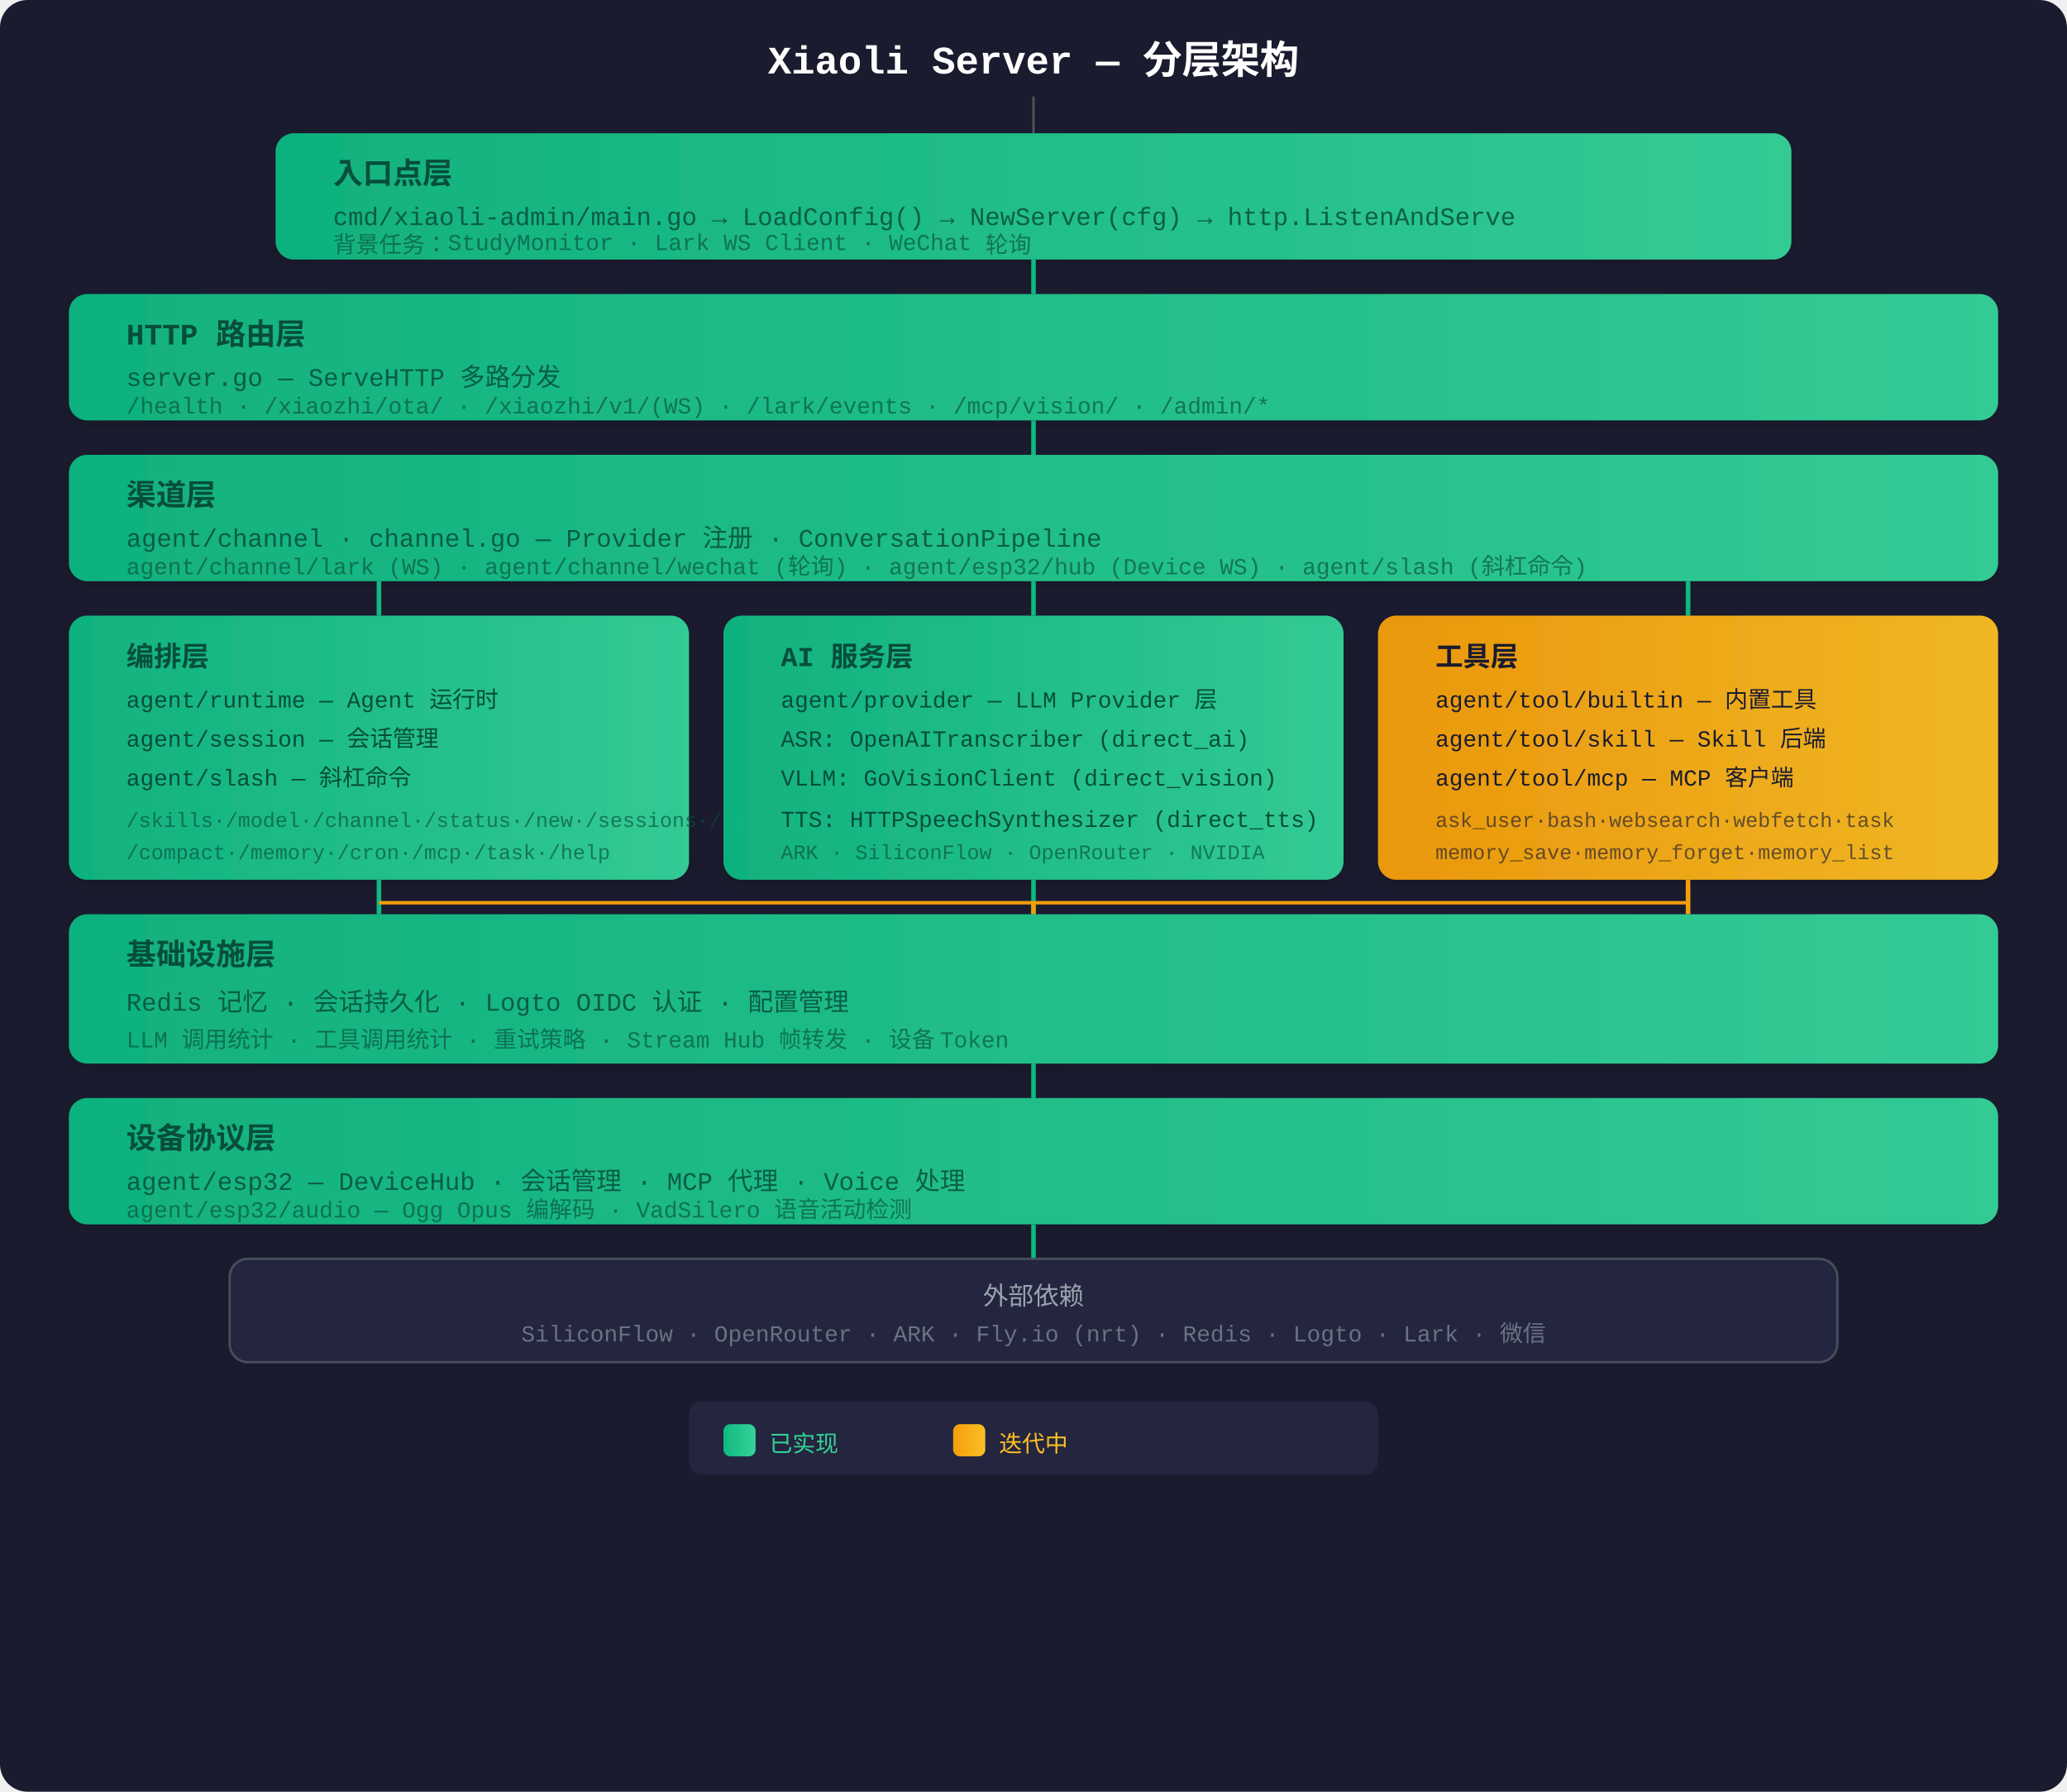
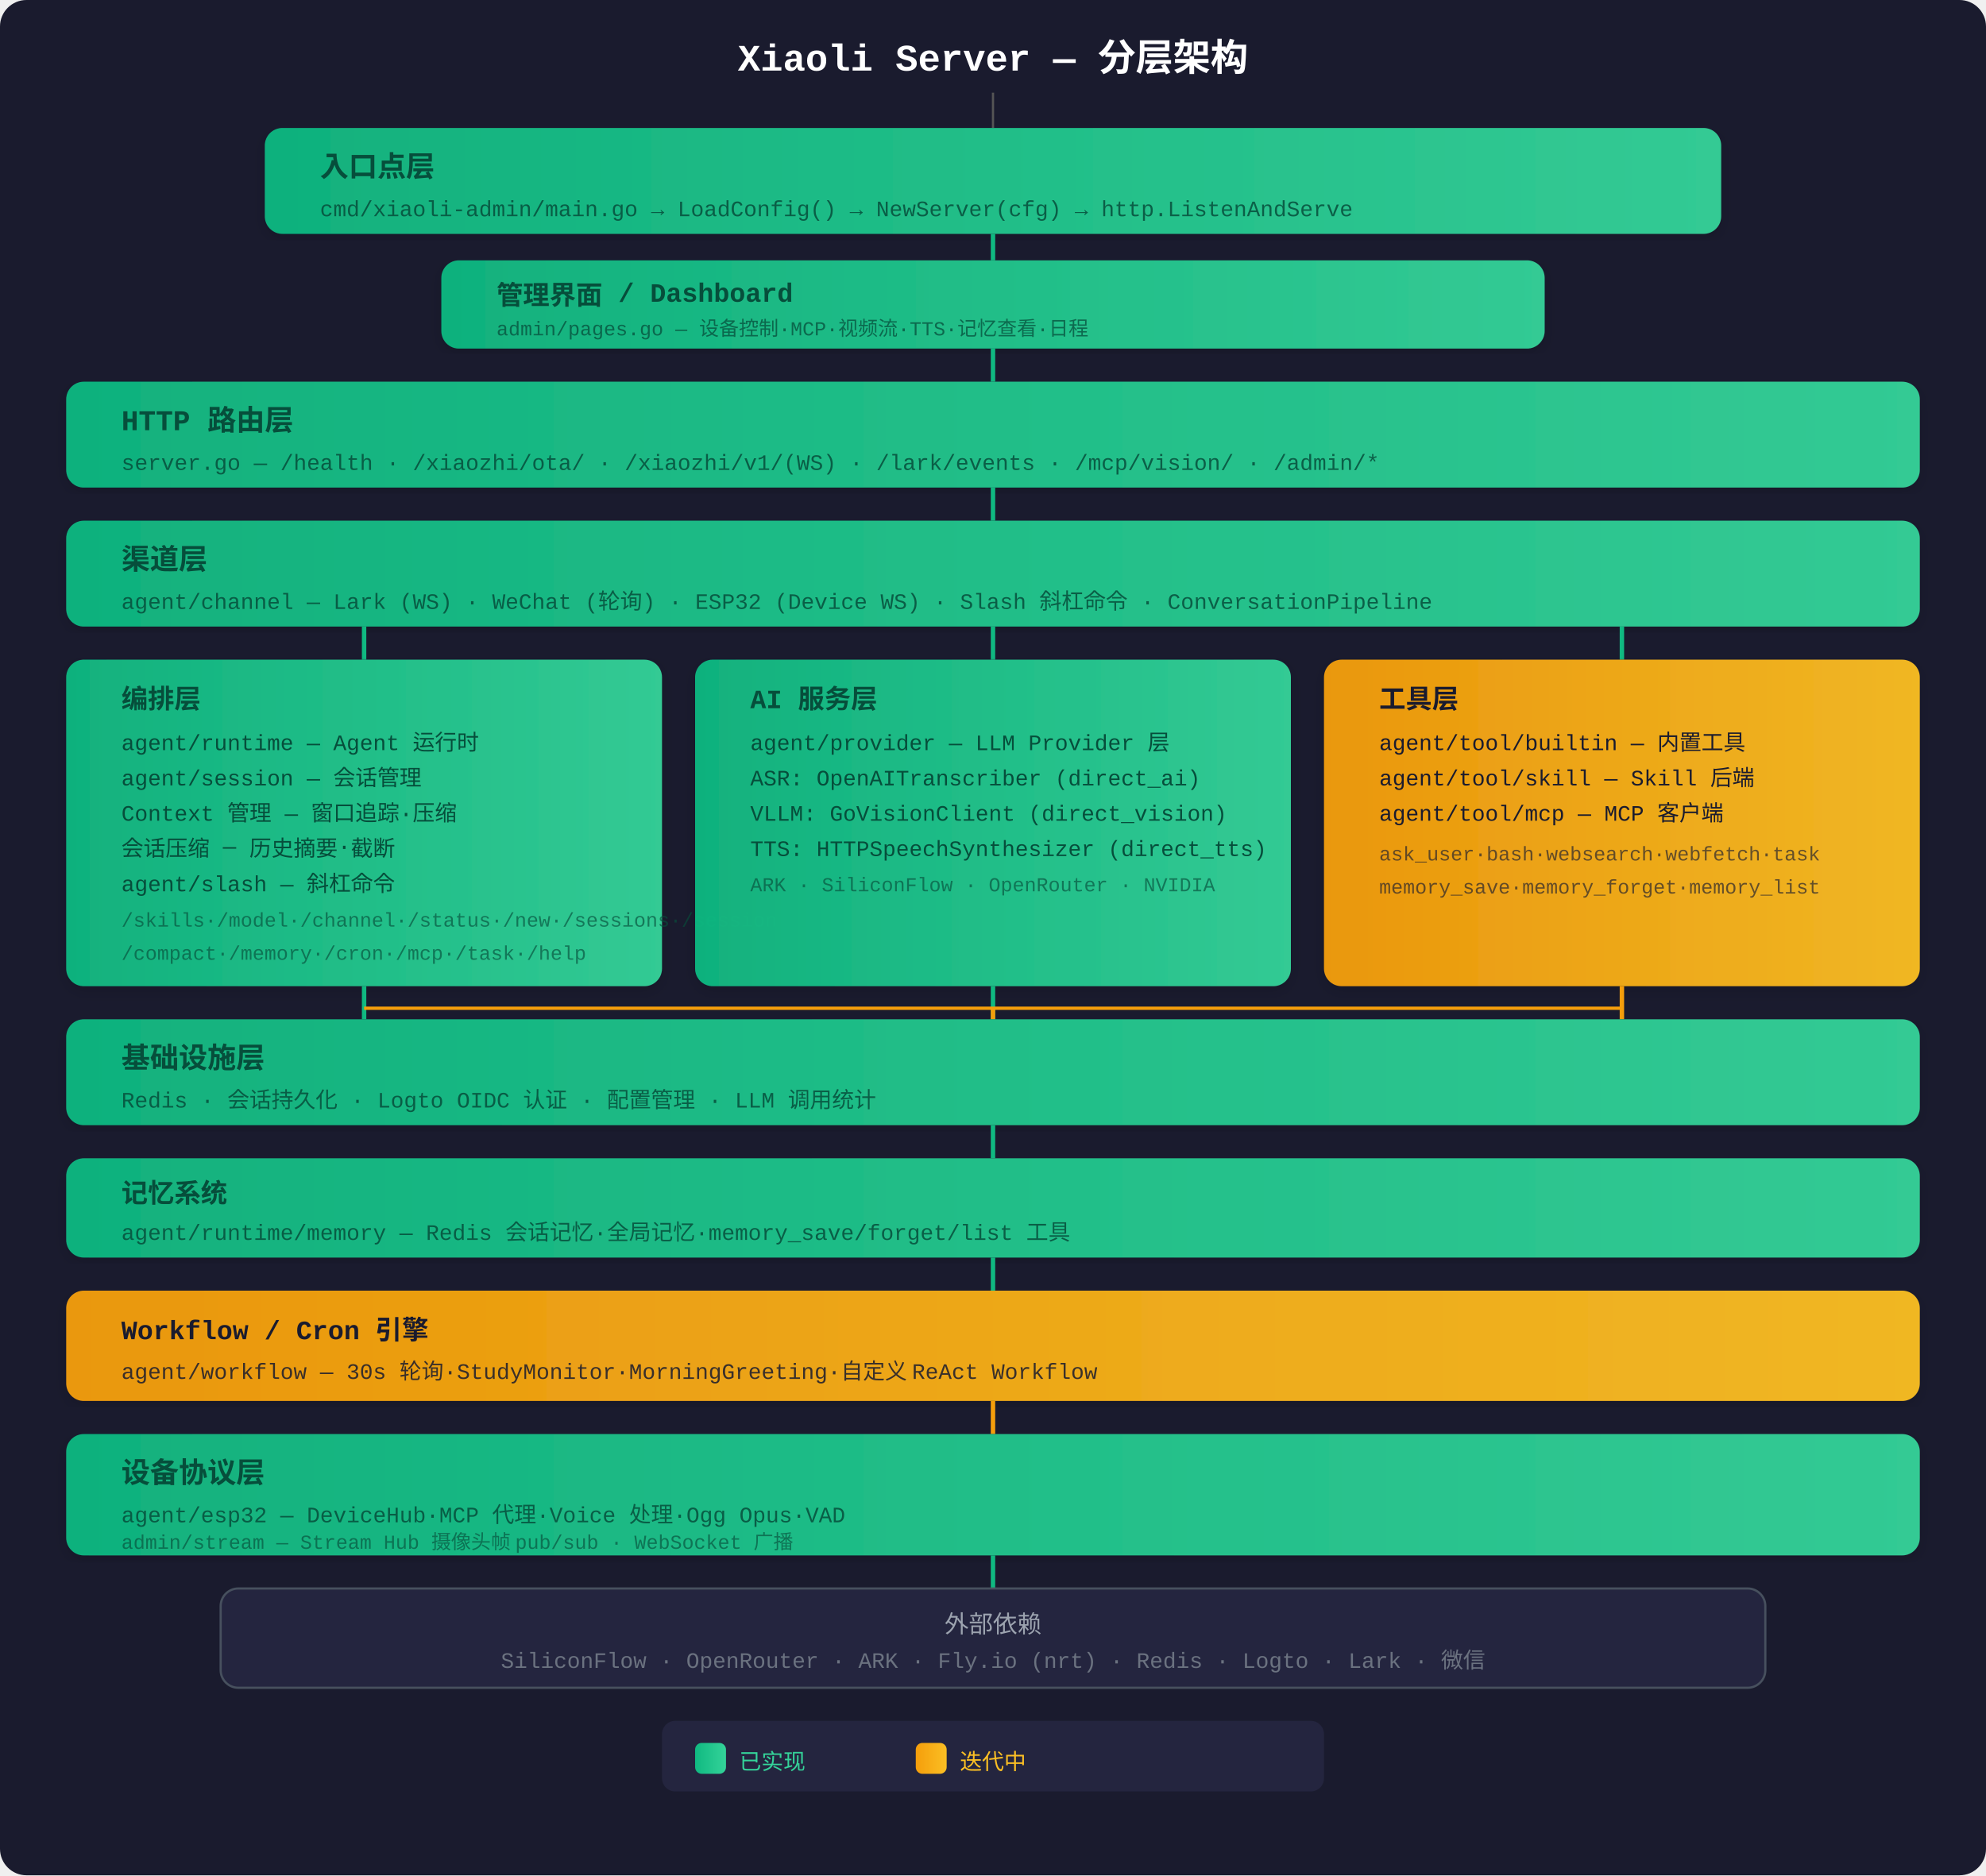
- <svg xmlns="http://www.w3.org/2000/svg" viewBox="0 0 900 780" font-family="Menlo, Monaco, 'Courier New', monospace">
+ <svg xmlns="http://www.w3.org/2000/svg" viewBox="0 0 900 850" font-family="Menlo, Monaco, 'Courier New', monospace">
  <defs>
    <linearGradient id="in-progress" x1="0" y1="0" x2="1" y2="0">
      <stop offset="0%" stop-color="#f59e0b" />
      <stop offset="100%" stop-color="#fbbf24" />
    </linearGradient>
    <linearGradient id="done" x1="0" y1="0" x2="1" y2="0">
      <stop offset="0%" stop-color="#10b981" />
      <stop offset="100%" stop-color="#34d399" />
    </linearGradient>
    <filter id="shadow" x="-2%" y="-2%" width="104%" height="108%">
      <feDropShadow dx="0" dy="2" stdDeviation="3" flood-opacity="0.15" />
    </filter>
  </defs>
-   <rect width="900" height="780" fill="#1a1b2e" rx="12" />
+   <rect width="900" height="850" fill="#1a1b2e" rx="12" />
  <text x="450" y="32" text-anchor="middle" fill="#ffffff" font-size="17" font-weight="bold">Xiaoli Server — 分层架构</text>
  <line x1="450" y1="42" x2="450" y2="58" stroke="#555" stroke-width="1" />
-   <rect x="120" y="58" width="660" height="55" rx="8" fill="url(#done)" filter="url(#shadow)" opacity="0.95" />
+   <rect x="120" y="58" width="660" height="48" rx="8" fill="url(#done)" filter="url(#shadow)" opacity="0.95" />
  <text x="145" y="80" fill="#064e3b" font-size="13" font-weight="bold">入口点层</text>
-   <text x="145" y="98" fill="#064e3b" font-size="11" opacity="0.85">cmd/xiaoli-admin/main.go → LoadConfig() → NewServer(cfg) → http.ListenAndServe</text>
-   <text x="145" y="110" fill="#064e3b" font-size="10" opacity="0.65">背景任务：StudyMonitor · Lark WS Client · WeChat 轮询</text>
-   <line x1="450" y1="113" x2="450" y2="128" stroke="#10b981" stroke-width="2" />
-   <rect x="30" y="128" width="840" height="55" rx="8" fill="url(#done)" filter="url(#shadow)" opacity="0.95" />
-   <text x="55" y="150" fill="#064e3b" font-size="13" font-weight="bold">HTTP 路由层</text>
-   <text x="55" y="168" fill="#064e3b" font-size="11" opacity="0.85">server.go — ServeHTTP 多路分发</text>
-   <text x="55" y="180" fill="#064e3b" font-size="10" opacity="0.65">/health · /xiaozhi/ota/ · /xiaozhi/v1/(WS) · /lark/events · /mcp/vision/ · /admin/*</text>
-   <line x1="450" y1="183" x2="450" y2="198" stroke="#10b981" stroke-width="2" />
-   <rect x="30" y="198" width="840" height="55" rx="8" fill="url(#done)" filter="url(#shadow)" opacity="0.95" />
-   <text x="55" y="220" fill="#064e3b" font-size="13" font-weight="bold">渠道层</text>
-   <text x="55" y="238" fill="#064e3b" font-size="11" opacity="0.85">agent/channel · channel.go — Provider 注册 · ConversationPipeline</text>
-   <text x="55" y="250" fill="#064e3b" font-size="10" opacity="0.65">agent/channel/lark (WS) · agent/channel/wechat (轮询) · agent/esp32/hub (Device WS) · agent/slash (斜杠命令)</text>
-   <line x1="165" y1="253" x2="165" y2="268" stroke="#10b981" stroke-width="2" />
-   <line x1="450" y1="253" x2="450" y2="268" stroke="#10b981" stroke-width="2" />
-   <line x1="735" y1="253" x2="735" y2="268" stroke="#10b981" stroke-width="2" />
-   <rect x="30" y="268" width="270" height="115" rx="8" fill="url(#done)" filter="url(#shadow)" opacity="0.95" />
-   <text x="55" y="290" fill="#064e3b" font-size="12" font-weight="bold">编排层</text>
-   <text x="55" y="308" fill="#064e3b" font-size="10">agent/runtime — Agent 运行时</text>
-   <text x="55" y="325" fill="#064e3b" font-size="10">agent/session — 会话管理</text>
-   <text x="55" y="342" fill="#064e3b" font-size="10">agent/slash — 斜杠命令</text>
-   <text x="55" y="360" fill="#064e3b" font-size="9" opacity="0.65">/skills·/model·/channel·/status·/new·/sessions·/session</text>
-   <text x="55" y="374" fill="#064e3b" font-size="9" opacity="0.65">/compact·/memory·/cron·/mcp·/task·/help</text>
-   <rect x="315" y="268" width="270" height="115" rx="8" fill="url(#done)" filter="url(#shadow)" opacity="0.95" />
-   <text x="340" y="290" fill="#064e3b" font-size="12" font-weight="bold">AI 服务层</text>
-   <text x="340" y="308" fill="#064e3b" font-size="10">agent/provider — LLM Provider 层</text>
-   <text x="340" y="325" fill="#064e3b" font-size="10">ASR: OpenAITranscriber (direct_ai)</text>
-   <text x="340" y="342" fill="#064e3b" font-size="10">VLLM: GoVisionClient (direct_vision)</text>
-   <text x="340" y="360" fill="#064e3b" font-size="10">TTS: HTTPSpeechSynthesizer (direct_tts)</text>
-   <text x="340" y="374" fill="#064e3b" font-size="9" opacity="0.65">ARK · SiliconFlow · OpenRouter · NVIDIA</text>
-   <rect x="600" y="268" width="270" height="115" rx="8" fill="url(#in-progress)" filter="url(#shadow)" opacity="0.95" />
-   <text x="625" y="290" fill="#1a1b2e" font-size="12" font-weight="bold">工具层</text>
-   <text x="625" y="308" fill="#1a1b2e" font-size="10">agent/tool/builtin — 内置工具</text>
-   <text x="625" y="325" fill="#1a1b2e" font-size="10">agent/tool/skill — Skill 后端</text>
-   <text x="625" y="342" fill="#1a1b2e" font-size="10">agent/tool/mcp — MCP 客户端</text>
-   <text x="625" y="360" fill="#1a1b2e" font-size="9" opacity="0.65">ask_user·bash·websearch·webfetch·task</text>
-   <text x="625" y="374" fill="#1a1b2e" font-size="9" opacity="0.65">memory_save·memory_forget·memory_list</text>
-   <line x1="165" y1="383" x2="165" y2="398" stroke="#10b981" stroke-width="2" />
-   <line x1="450" y1="383" x2="450" y2="398" stroke="#10b981" stroke-width="2" />
-   <line x1="735" y1="383" x2="735" y2="398" stroke="#f59e0b" stroke-width="2" />
-   <line x1="165" y1="393" x2="735" y2="393" stroke="#f59e0b" stroke-width="1.5" />
-   <line x1="450" y1="393" x2="450" y2="398" stroke="#f59e0b" stroke-width="2" />
-   <rect x="30" y="398" width="840" height="65" rx="8" fill="url(#done)" filter="url(#shadow)" opacity="0.95" />
-   <text x="55" y="420" fill="#064e3b" font-size="13" font-weight="bold">基础设施层</text>
-   <text x="55" y="440" fill="#064e3b" font-size="11" opacity="0.85">Redis 记忆 · 会话持久化 · Logto OIDC 认证 · 配置管理</text>
-   <text x="55" y="456" fill="#064e3b" font-size="10" opacity="0.65">LLM 调用统计 · 工具调用统计 · 重试策略 · Stream Hub 帧转发 · 设备 Token</text>
-   <line x1="450" y1="463" x2="450" y2="478" stroke="#10b981" stroke-width="2" />
-   <rect x="30" y="478" width="840" height="55" rx="8" fill="url(#done)" filter="url(#shadow)" opacity="0.95" />
-   <text x="55" y="500" fill="#064e3b" font-size="13" font-weight="bold">设备协议层</text>
-   <text x="55" y="518" fill="#064e3b" font-size="11" opacity="0.85">agent/esp32 — DeviceHub · 会话管理 · MCP 代理 · Voice 处理</text>
-   <text x="55" y="530" fill="#064e3b" font-size="10" opacity="0.65">agent/esp32/audio — Ogg Opus 编解码 · VadSilero 语音活动检测</text>
-   <line x1="450" y1="533" x2="450" y2="548" stroke="#10b981" stroke-width="2" />
-   <rect x="100" y="548" width="700" height="45" rx="8" fill="#252640" opacity="0.9" stroke="#4b5563" stroke-width="1" />
-   <text x="450" y="568" text-anchor="middle" fill="#9ca3af" font-size="11">外部依赖</text>
-   <text x="450" y="584" text-anchor="middle" fill="#6b7280" font-size="10">SiliconFlow · OpenRouter · ARK · Fly.io (nrt) · Redis · Logto · Lark · 微信</text>
-   <rect x="300" y="610" width="300" height="32" rx="6" fill="#252640" opacity="0.9" />
-   <rect x="315" y="620" width="14" height="14" rx="3" fill="url(#done)" />
-   <text x="335" y="632" fill="#34d399" font-size="10">已实现</text>
-   <rect x="415" y="620" width="14" height="14" rx="3" fill="url(#in-progress)" />
-   <text x="435" y="632" fill="#fbbf24" font-size="10">迭代中</text>
+   <text x="145" y="98" fill="#064e3b" font-size="10" opacity="0.85">cmd/xiaoli-admin/main.go → LoadConfig() → NewServer(cfg) → http.ListenAndServe</text>
+   <line x1="450" y1="106" x2="450" y2="118" stroke="#10b981" stroke-width="2" />
+   <rect x="200" y="118" width="500" height="40" rx="8" fill="url(#done)" filter="url(#shadow)" opacity="0.95" />
+   <text x="225" y="138" fill="#064e3b" font-size="12" font-weight="bold">管理界面 / Dashboard</text>
+   <text x="225" y="152" fill="#064e3b" font-size="9" opacity="0.75">admin/pages.go — 设备控制·MCP·视频流·TTS·记忆查看·日程</text>
+   <line x1="450" y1="158" x2="450" y2="173" stroke="#10b981" stroke-width="2" />
+   <rect x="30" y="173" width="840" height="48" rx="8" fill="url(#done)" filter="url(#shadow)" opacity="0.95" />
+   <text x="55" y="195" fill="#064e3b" font-size="13" font-weight="bold">HTTP 路由层</text>
+   <text x="55" y="213" fill="#064e3b" font-size="10" opacity="0.85">server.go — /health · /xiaozhi/ota/ · /xiaozhi/v1/(WS) · /lark/events · /mcp/vision/ · /admin/*</text>
+   <line x1="450" y1="221" x2="450" y2="236" stroke="#10b981" stroke-width="2" />
+   <rect x="30" y="236" width="840" height="48" rx="8" fill="url(#done)" filter="url(#shadow)" opacity="0.95" />
+   <text x="55" y="258" fill="#064e3b" font-size="13" font-weight="bold">渠道层</text>
+   <text x="55" y="276" fill="#064e3b" font-size="10" opacity="0.85">agent/channel — Lark (WS) · WeChat (轮询) · ESP32 (Device WS) · Slash 斜杠命令 · ConversationPipeline</text>
+   <line x1="165" y1="284" x2="165" y2="299" stroke="#10b981" stroke-width="2" />
+   <line x1="450" y1="284" x2="450" y2="299" stroke="#10b981" stroke-width="2" />
+   <line x1="735" y1="284" x2="735" y2="299" stroke="#10b981" stroke-width="2" />
+   <rect x="30" y="299" width="270" height="148" rx="8" fill="url(#done)" filter="url(#shadow)" opacity="0.95" />
+   <text x="55" y="321" fill="#064e3b" font-size="12" font-weight="bold">编排层</text>
+   <text x="55" y="340" fill="#064e3b" font-size="10">agent/runtime — Agent 运行时</text>
+   <text x="55" y="356" fill="#064e3b" font-size="10">agent/session — 会话管理</text>
+   <text x="55" y="372" fill="#064e3b" font-size="10">Context 管理 — 窗口追踪·压缩</text>
+   <text x="55" y="388" fill="#064e3b" font-size="10">会话压缩 — 历史摘要·截断</text>
+   <text x="55" y="404" fill="#064e3b" font-size="10">agent/slash — 斜杠命令</text>
+   <text x="55" y="420" fill="#064e3b" font-size="9" opacity="0.65">/skills·/model·/channel·/status·/new·/sessions·/session</text>
+   <text x="55" y="435" fill="#064e3b" font-size="9" opacity="0.65">/compact·/memory·/cron·/mcp·/task·/help</text>
+   <rect x="315" y="299" width="270" height="148" rx="8" fill="url(#done)" filter="url(#shadow)" opacity="0.95" />
+   <text x="340" y="321" fill="#064e3b" font-size="12" font-weight="bold">AI 服务层</text>
+   <text x="340" y="340" fill="#064e3b" font-size="10">agent/provider — LLM Provider 层</text>
+   <text x="340" y="356" fill="#064e3b" font-size="10">ASR: OpenAITranscriber (direct_ai)</text>
+   <text x="340" y="372" fill="#064e3b" font-size="10">VLLM: GoVisionClient (direct_vision)</text>
+   <text x="340" y="388" fill="#064e3b" font-size="10">TTS: HTTPSpeechSynthesizer (direct_tts)</text>
+   <text x="340" y="404" fill="#064e3b" font-size="9" opacity="0.65">ARK · SiliconFlow · OpenRouter · NVIDIA</text>
+   <rect x="600" y="299" width="270" height="148" rx="8" fill="url(#in-progress)" filter="url(#shadow)" opacity="0.95" />
+   <text x="625" y="321" fill="#1a1b2e" font-size="12" font-weight="bold">工具层</text>
+   <text x="625" y="340" fill="#1a1b2e" font-size="10">agent/tool/builtin — 内置工具</text>
+   <text x="625" y="356" fill="#1a1b2e" font-size="10">agent/tool/skill — Skill 后端</text>
+   <text x="625" y="372" fill="#1a1b2e" font-size="10">agent/tool/mcp — MCP 客户端</text>
+   <text x="625" y="390" fill="#1a1b2e" font-size="9" opacity="0.65">ask_user·bash·websearch·webfetch·task</text>
+   <text x="625" y="405" fill="#1a1b2e" font-size="9" opacity="0.65">memory_save·memory_forget·memory_list</text>
+   <line x1="165" y1="447" x2="165" y2="462" stroke="#10b981" stroke-width="2" />
+   <line x1="450" y1="447" x2="450" y2="462" stroke="#10b981" stroke-width="2" />
+   <line x1="735" y1="447" x2="735" y2="462" stroke="#f59e0b" stroke-width="2" />
+   <line x1="165" y1="457" x2="735" y2="457" stroke="#f59e0b" stroke-width="1.5" />
+   <line x1="450" y1="457" x2="450" y2="462" stroke="#f59e0b" stroke-width="2" />
+   <rect x="30" y="462" width="840" height="48" rx="8" fill="url(#done)" filter="url(#shadow)" opacity="0.95" />
+   <text x="55" y="484" fill="#064e3b" font-size="13" font-weight="bold">基础设施层</text>
+   <text x="55" y="502" fill="#064e3b" font-size="10" opacity="0.85">Redis · 会话持久化 · Logto OIDC 认证 · 配置管理 · LLM 调用统计</text>
+   <line x1="450" y1="510" x2="450" y2="525" stroke="#10b981" stroke-width="2" />
+   <rect x="30" y="525" width="840" height="45" rx="8" fill="url(#done)" filter="url(#shadow)" opacity="0.95" />
+   <text x="55" y="545" fill="#064e3b" font-size="12" font-weight="bold">记忆系统</text>
+   <text x="55" y="562" fill="#064e3b" font-size="10" opacity="0.85">agent/runtime/memory — Redis 会话记忆·全局记忆·memory_save/forget/list 工具</text>
+   <line x1="450" y1="570" x2="450" y2="585" stroke="#10b981" stroke-width="2" />
+   <rect x="30" y="585" width="840" height="50" rx="8" fill="url(#in-progress)" filter="url(#shadow)" opacity="0.95" />
+   <text x="55" y="607" fill="#1a1b2e" font-size="12" font-weight="bold">Workflow / Cron 引擎</text>
+   <text x="55" y="625" fill="#1a1b2e" font-size="10" opacity="0.85">agent/workflow — 30s 轮询·StudyMonitor·MorningGreeting·自定义 ReAct Workflow</text>
+   <line x1="450" y1="635" x2="450" y2="650" stroke="#f59e0b" stroke-width="2" />
+   <rect x="30" y="650" width="840" height="55" rx="8" fill="url(#done)" filter="url(#shadow)" opacity="0.95" />
+   <text x="55" y="672" fill="#064e3b" font-size="13" font-weight="bold">设备协议层</text>
+   <text x="55" y="690" fill="#064e3b" font-size="10" opacity="0.85">agent/esp32 — DeviceHub·MCP 代理·Voice 处理·Ogg Opus·VAD</text>
+   <text x="55" y="702" fill="#064e3b" font-size="9" opacity="0.65">admin/stream — Stream Hub 摄像头帧 pub/sub · WebSocket 广播</text>
+   <line x1="450" y1="705" x2="450" y2="720" stroke="#10b981" stroke-width="2" />
+   <rect x="100" y="720" width="700" height="45" rx="8" fill="#252640" opacity="0.9" stroke="#4b5563" stroke-width="1" />
+   <text x="450" y="740" text-anchor="middle" fill="#9ca3af" font-size="11">外部依赖</text>
+   <text x="450" y="756" text-anchor="middle" fill="#6b7280" font-size="10">SiliconFlow · OpenRouter · ARK · Fly.io (nrt) · Redis · Logto · Lark · 微信</text>
+   <rect x="300" y="780" width="300" height="32" rx="6" fill="#252640" opacity="0.9" />
+   <rect x="315" y="790" width="14" height="14" rx="3" fill="url(#done)" />
+   <text x="335" y="802" fill="#34d399" font-size="10">已实现</text>
+   <rect x="415" y="790" width="14" height="14" rx="3" fill="url(#in-progress)" />
+   <text x="435" y="802" fill="#fbbf24" font-size="10">迭代中</text>
</svg>
